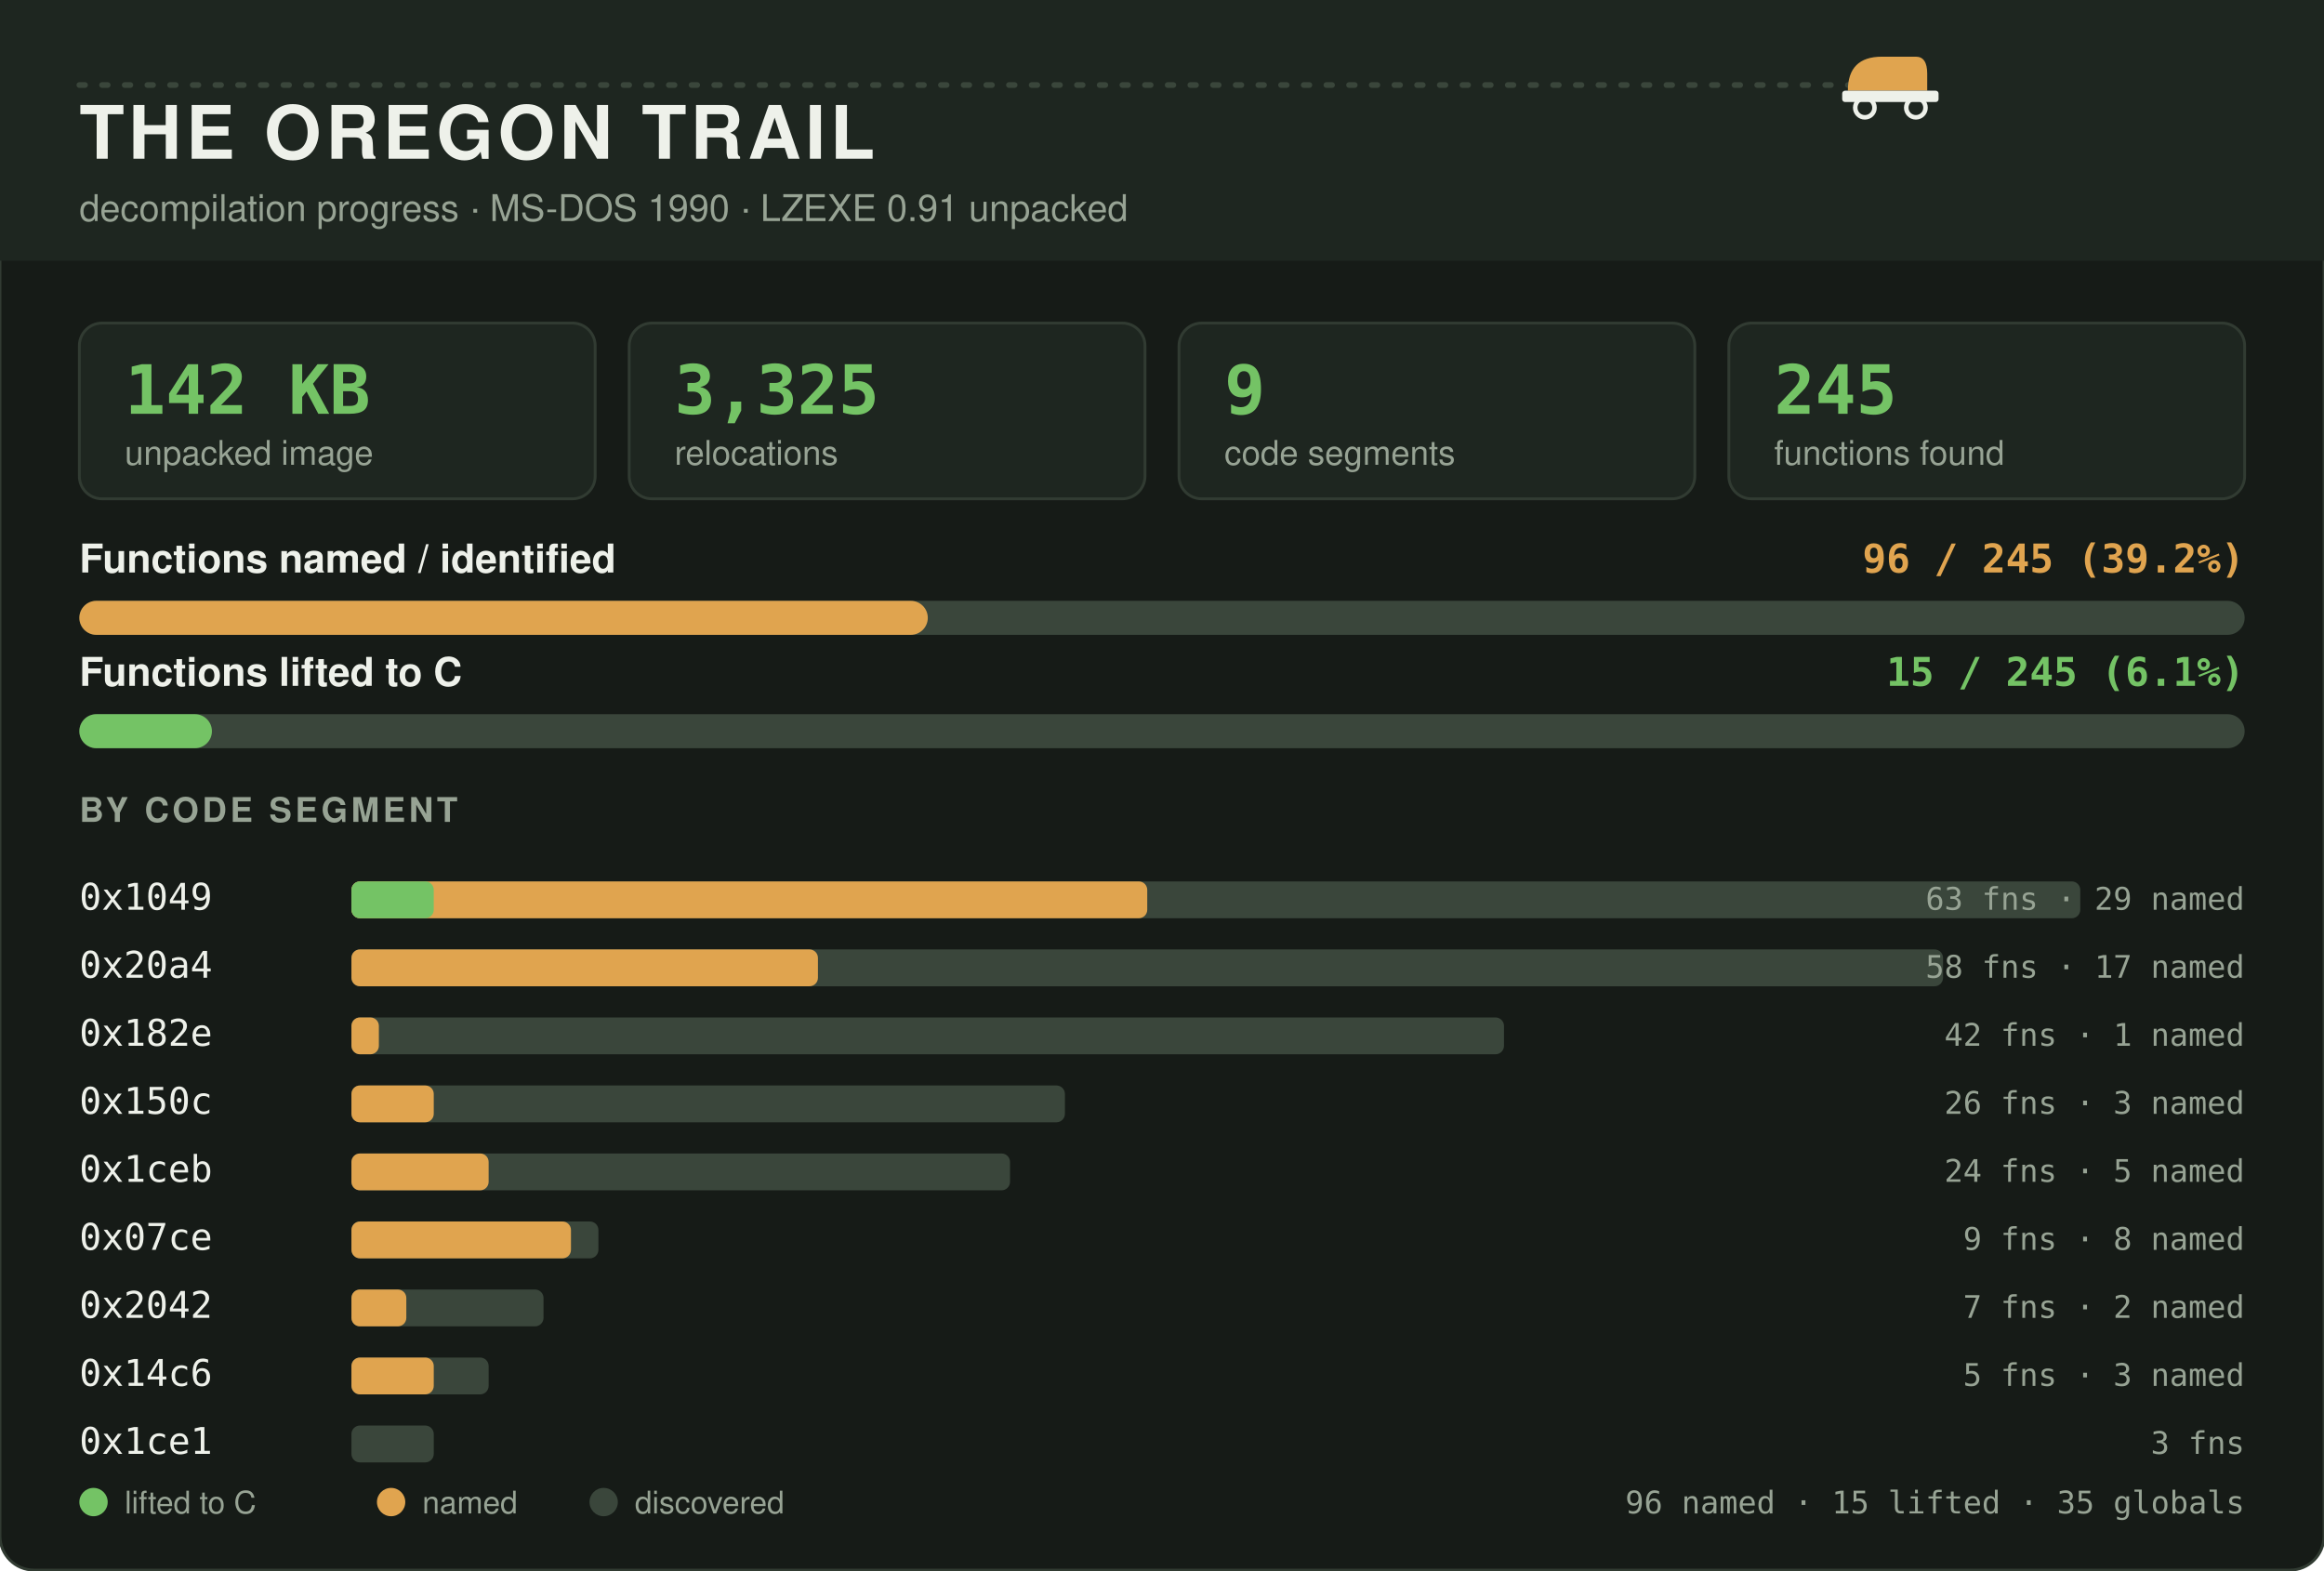
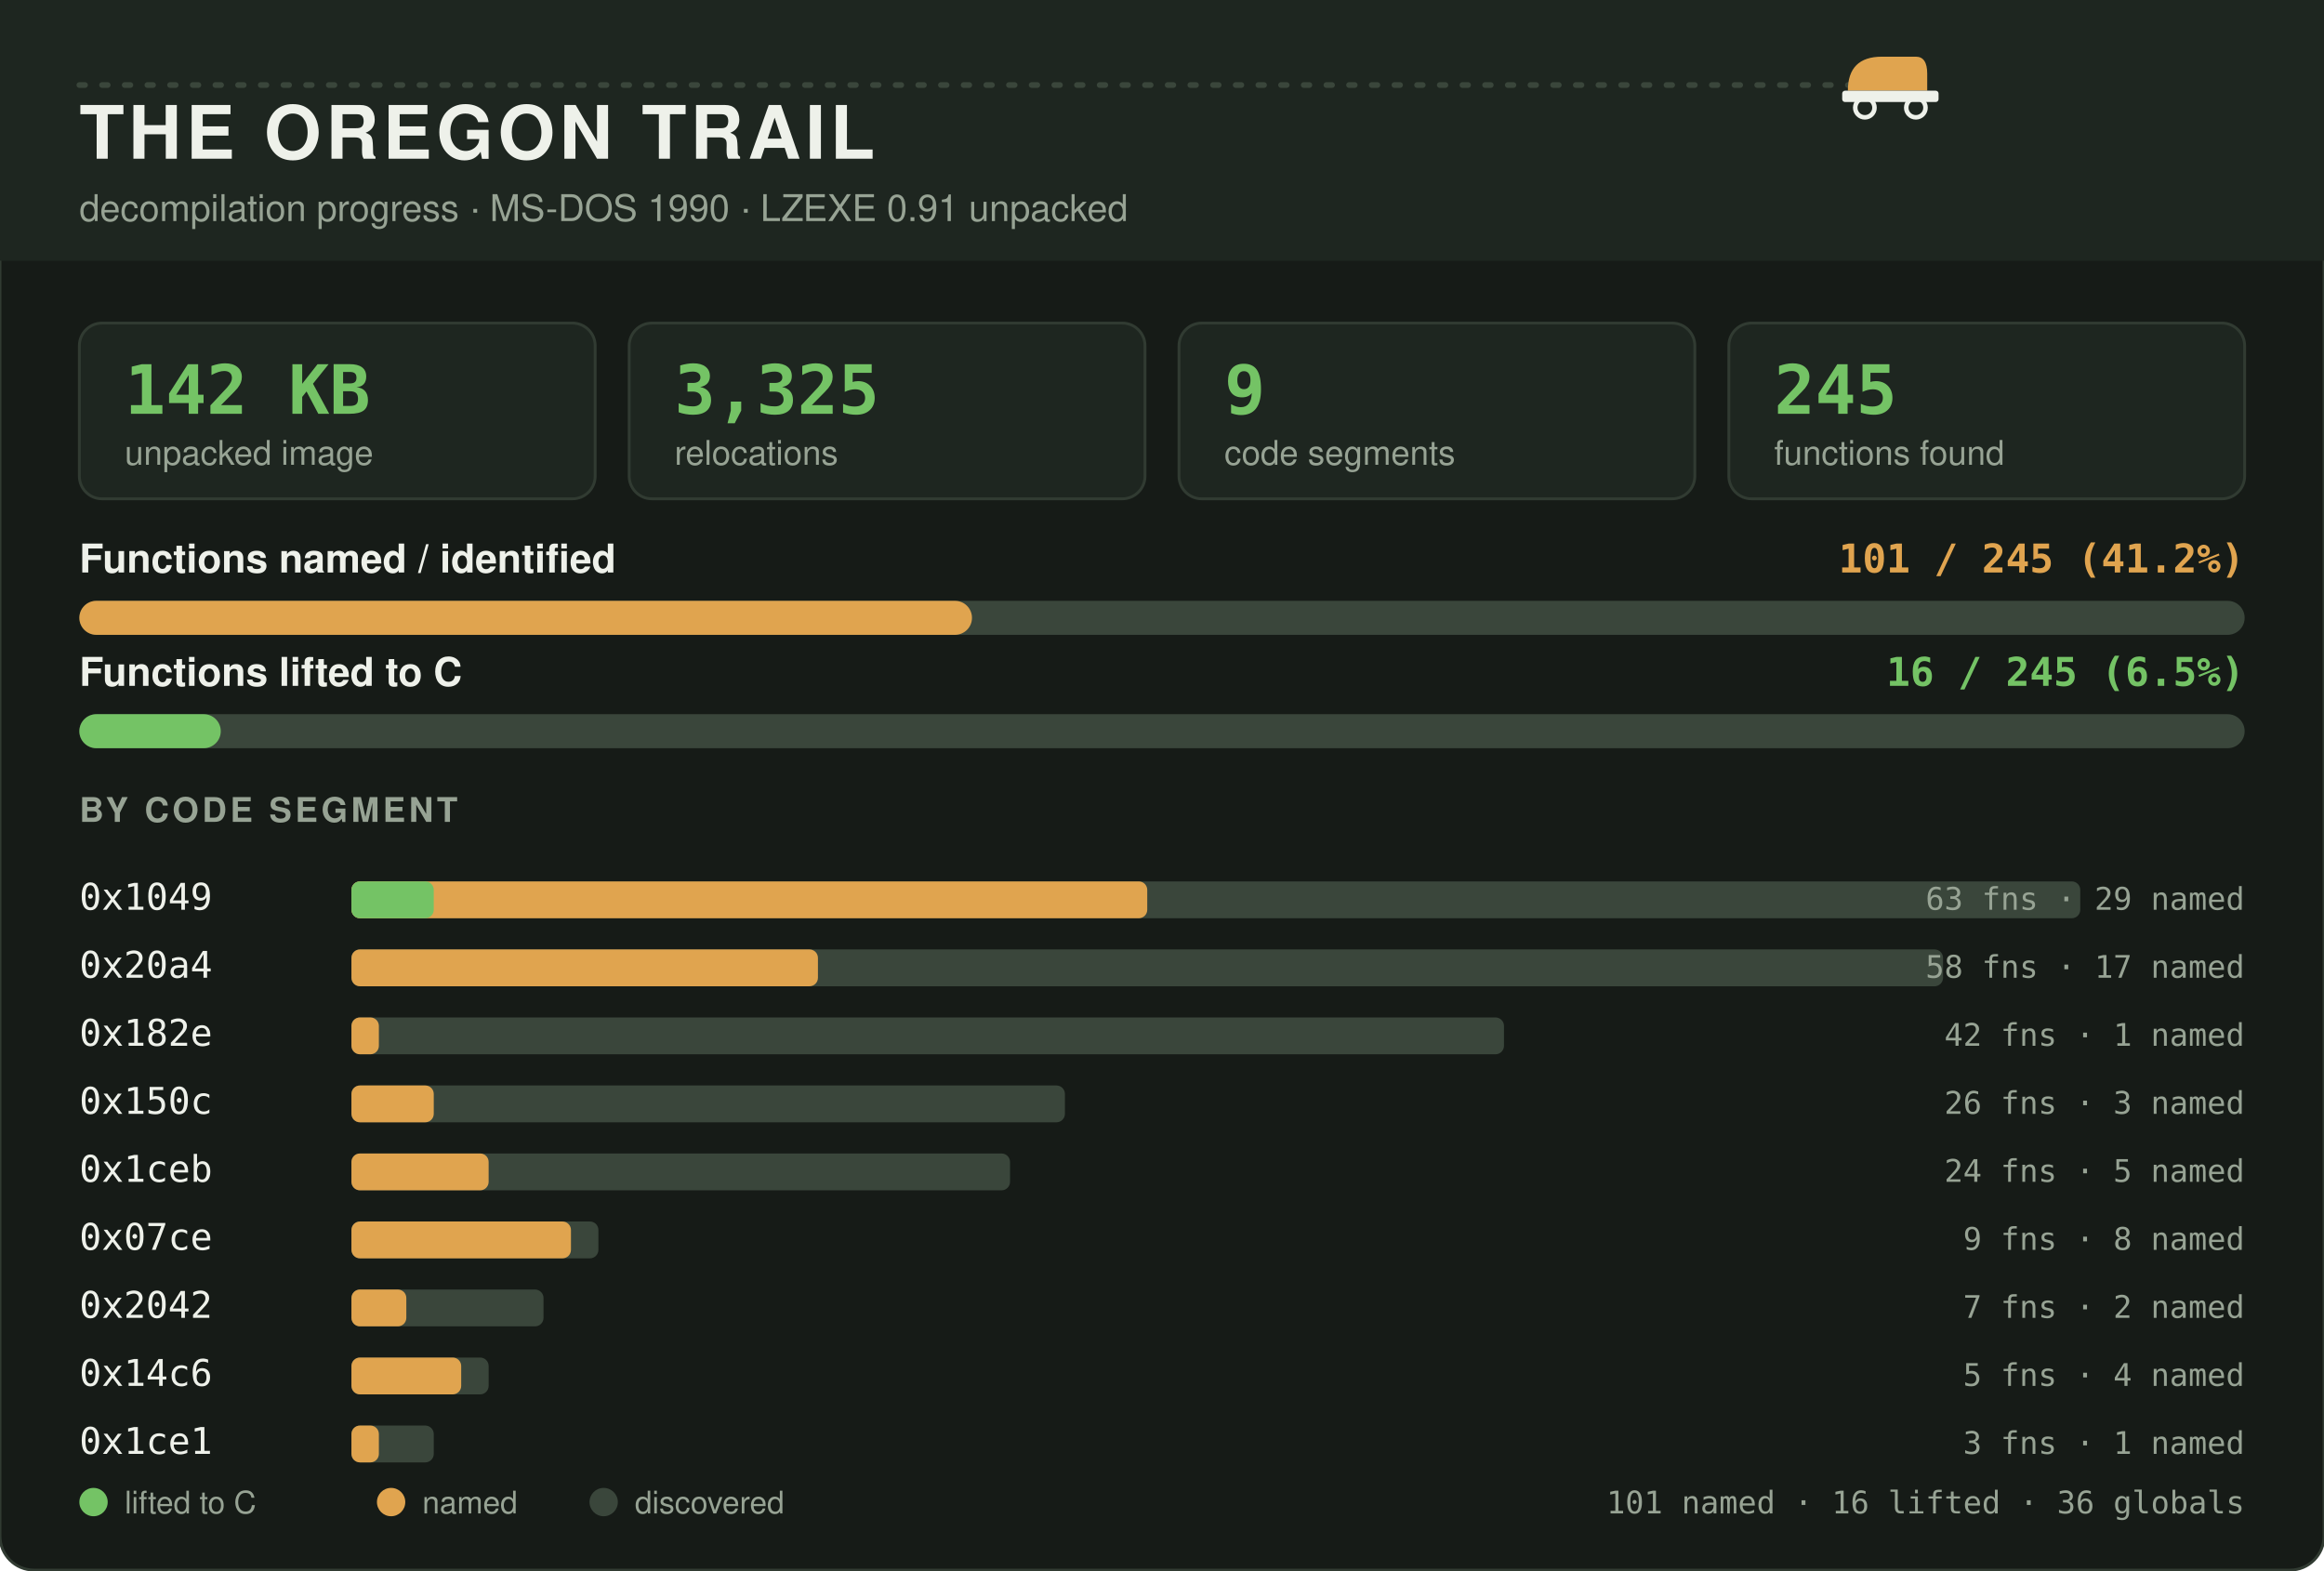
<svg xmlns="http://www.w3.org/2000/svg" width="820" height="554" viewBox="0 0 820 554" font-family="sans-serif">
  <rect x="0" y="0" width="820" height="554" rx="12" fill="#161b17" stroke="#313b32" stroke-width="1" />
  <rect x="0" y="0" width="820" height="92" rx="0" fill="#1e2620" />
  <line x1="28" y1="30" x2="670" y2="30" stroke="#3a463b" stroke-width="2" stroke-dasharray="2 6" stroke-linecap="round" />
  <g transform="translate(650,18)">
    <path d="M2 14 Q2 2 14 2 L26 2 Q30 2 30 8 L30 14 Z" fill="#e0a44f" />
    <rect x="0" y="14" width="34" height="4" rx="1" fill="#eef1ea" />
    <circle cx="8" cy="20" r="3.4" fill="none" stroke="#eef1ea" stroke-width="1.6" />
    <circle cx="26" cy="20" r="3.4" fill="none" stroke="#eef1ea" stroke-width="1.6" />
  </g>
  <text x="28" y="56" font-family="Segoe UI,Helvetica,Arial,sans-serif" font-size="26" fill="#eef1ea" text-anchor="start" font-weight="700" letter-spacing="1.5">THE OREGON TRAIL</text>
  <text x="28" y="78" font-family="Segoe UI,Helvetica,Arial,sans-serif" font-size="13" fill="#97a394" text-anchor="start" font-weight="400">decompilation progress · MS-DOS 1990 · LZEXE 0.91 unpacked</text>
  <rect x="28.0" y="114" width="182.0" height="62" rx="8" fill="#1e2620" stroke="#313b32" stroke-width="1" />
  <text x="44.0" y="146" font-family="ui-monospace,Consolas,monospace" font-size="24" fill="#74c365" text-anchor="start" font-weight="700">142 KB</text>
  <text x="44.0" y="164" font-family="Segoe UI,Helvetica,Arial,sans-serif" font-size="12" fill="#97a394" text-anchor="start" font-weight="400">unpacked image</text>
  <rect x="222.0" y="114" width="182.0" height="62" rx="8" fill="#1e2620" stroke="#313b32" stroke-width="1" />
  <text x="238.0" y="146" font-family="ui-monospace,Consolas,monospace" font-size="24" fill="#74c365" text-anchor="start" font-weight="700">3,325</text>
  <text x="238.0" y="164" font-family="Segoe UI,Helvetica,Arial,sans-serif" font-size="12" fill="#97a394" text-anchor="start" font-weight="400">relocations</text>
  <rect x="416.0" y="114" width="182.0" height="62" rx="8" fill="#1e2620" stroke="#313b32" stroke-width="1" />
  <text x="432.0" y="146" font-family="ui-monospace,Consolas,monospace" font-size="24" fill="#74c365" text-anchor="start" font-weight="700">9</text>
  <text x="432.0" y="164" font-family="Segoe UI,Helvetica,Arial,sans-serif" font-size="12" fill="#97a394" text-anchor="start" font-weight="400">code segments</text>
  <rect x="610.0" y="114" width="182.0" height="62" rx="8" fill="#1e2620" stroke="#313b32" stroke-width="1" />
  <text x="626.0" y="146" font-family="ui-monospace,Consolas,monospace" font-size="24" fill="#74c365" text-anchor="start" font-weight="700">245</text>
  <text x="626.0" y="164" font-family="Segoe UI,Helvetica,Arial,sans-serif" font-size="12" fill="#97a394" text-anchor="start" font-weight="400">functions found</text>
  <text x="28" y="202" font-family="Segoe UI,Helvetica,Arial,sans-serif" font-size="14" fill="#eef1ea" text-anchor="start" font-weight="600">Functions named / identified</text>
-   <text x="792" y="202" font-family="ui-monospace,Consolas,monospace" font-size="14" fill="#e0a44f" text-anchor="end" font-weight="700">96 / 245  (39.2%)</text>
+   <text x="792" y="202" font-family="ui-monospace,Consolas,monospace" font-size="14" fill="#e0a44f" text-anchor="end" font-weight="700">101 / 245  (41.2%)</text>
  <rect x="28" y="212" width="764" height="12" rx="6" fill="#3a463b" />
-   <rect x="28" y="212" width="299.363" height="12" rx="6" fill="#e0a44f" />
+   <rect x="28" y="212" width="314.955" height="12" rx="6" fill="#e0a44f" />
  <text x="28" y="242" font-family="Segoe UI,Helvetica,Arial,sans-serif" font-size="14" fill="#eef1ea" text-anchor="start" font-weight="600">Functions lifted to C</text>
-   <text x="792" y="242" font-family="ui-monospace,Consolas,monospace" font-size="14" fill="#74c365" text-anchor="end" font-weight="700">15 / 245  (6.1%)</text>
+   <text x="792" y="242" font-family="ui-monospace,Consolas,monospace" font-size="14" fill="#74c365" text-anchor="end" font-weight="700">16 / 245  (6.5%)</text>
  <rect x="28" y="252" width="764" height="12" rx="6" fill="#3a463b" />
-   <rect x="28" y="252" width="46.776" height="12" rx="6" fill="#74c365" />
+   <rect x="28" y="252" width="49.894" height="12" rx="6" fill="#74c365" />
  <text x="28" y="290" font-family="Segoe UI,Helvetica,Arial,sans-serif" font-size="12" fill="#97a394" text-anchor="start" font-weight="700" letter-spacing="1.2">BY CODE SEGMENT</text>
  <text x="28" y="321" font-family="ui-monospace,Consolas,monospace" font-size="13" fill="#eef1ea" text-anchor="start" font-weight="400">0x1049</text>
  <rect x="124" y="311" width="610.0" height="13" rx="3" fill="#3a463b" />
  <rect x="124" y="311" width="280.794" height="13" rx="3" fill="#e0a44f" />
  <rect x="124" y="311" width="29.048" height="13" rx="3" fill="#74c365" />
  <text x="792" y="321" font-family="ui-monospace,Consolas,monospace" font-size="11" fill="#97a394" text-anchor="end" font-weight="400">63 fns  · 29 named</text>
  <text x="28" y="345" font-family="ui-monospace,Consolas,monospace" font-size="13" fill="#eef1ea" text-anchor="start" font-weight="400">0x20a4</text>
  <rect x="124" y="335" width="561.587" height="13" rx="3" fill="#3a463b" />
  <rect x="124" y="335" width="164.603" height="13" rx="3" fill="#e0a44f" />
  <text x="792" y="345" font-family="ui-monospace,Consolas,monospace" font-size="11" fill="#97a394" text-anchor="end" font-weight="400">58 fns  · 17 named</text>
  <text x="28" y="369" font-family="ui-monospace,Consolas,monospace" font-size="13" fill="#eef1ea" text-anchor="start" font-weight="400">0x182e</text>
  <rect x="124" y="359" width="406.667" height="13" rx="3" fill="#3a463b" />
  <rect x="124" y="359" width="9.683" height="13" rx="3" fill="#e0a44f" />
  <text x="792" y="369" font-family="ui-monospace,Consolas,monospace" font-size="11" fill="#97a394" text-anchor="end" font-weight="400">42 fns  · 1 named</text>
  <text x="28" y="393" font-family="ui-monospace,Consolas,monospace" font-size="13" fill="#eef1ea" text-anchor="start" font-weight="400">0x150c</text>
  <rect x="124" y="383" width="251.746" height="13" rx="3" fill="#3a463b" />
  <rect x="124" y="383" width="29.048" height="13" rx="3" fill="#e0a44f" />
  <text x="792" y="393" font-family="ui-monospace,Consolas,monospace" font-size="11" fill="#97a394" text-anchor="end" font-weight="400">26 fns  · 3 named</text>
  <text x="28" y="417" font-family="ui-monospace,Consolas,monospace" font-size="13" fill="#eef1ea" text-anchor="start" font-weight="400">0x1ceb</text>
  <rect x="124" y="407" width="232.381" height="13" rx="3" fill="#3a463b" />
  <rect x="124" y="407" width="48.413" height="13" rx="3" fill="#e0a44f" />
  <text x="792" y="417" font-family="ui-monospace,Consolas,monospace" font-size="11" fill="#97a394" text-anchor="end" font-weight="400">24 fns  · 5 named</text>
  <text x="28" y="441" font-family="ui-monospace,Consolas,monospace" font-size="13" fill="#eef1ea" text-anchor="start" font-weight="400">0x07ce</text>
  <rect x="124" y="431" width="87.143" height="13" rx="3" fill="#3a463b" />
  <rect x="124" y="431" width="77.46" height="13" rx="3" fill="#e0a44f" />
  <text x="792" y="441" font-family="ui-monospace,Consolas,monospace" font-size="11" fill="#97a394" text-anchor="end" font-weight="400">9 fns  · 8 named</text>
  <text x="28" y="465" font-family="ui-monospace,Consolas,monospace" font-size="13" fill="#eef1ea" text-anchor="start" font-weight="400">0x2042</text>
  <rect x="124" y="455" width="67.778" height="13" rx="3" fill="#3a463b" />
  <rect x="124" y="455" width="19.365" height="13" rx="3" fill="#e0a44f" />
  <text x="792" y="465" font-family="ui-monospace,Consolas,monospace" font-size="11" fill="#97a394" text-anchor="end" font-weight="400">7 fns  · 2 named</text>
  <text x="28" y="489" font-family="ui-monospace,Consolas,monospace" font-size="13" fill="#eef1ea" text-anchor="start" font-weight="400">0x14c6</text>
  <rect x="124" y="479" width="48.413" height="13" rx="3" fill="#3a463b" />
-   <rect x="124" y="479" width="29.048" height="13" rx="3" fill="#e0a44f" />
-   <text x="792" y="489" font-family="ui-monospace,Consolas,monospace" font-size="11" fill="#97a394" text-anchor="end" font-weight="400">5 fns  · 3 named</text>
+   <rect x="124" y="479" width="38.73" height="13" rx="3" fill="#e0a44f" />
+   <text x="792" y="489" font-family="ui-monospace,Consolas,monospace" font-size="11" fill="#97a394" text-anchor="end" font-weight="400">5 fns  · 4 named</text>
  <text x="28" y="513" font-family="ui-monospace,Consolas,monospace" font-size="13" fill="#eef1ea" text-anchor="start" font-weight="400">0x1ce1</text>
  <rect x="124" y="503" width="29.048" height="13" rx="3" fill="#3a463b" />
-   <text x="792" y="513" font-family="ui-monospace,Consolas,monospace" font-size="11" fill="#97a394" text-anchor="end" font-weight="400">3 fns</text>
+   <rect x="124" y="503" width="9.683" height="13" rx="3" fill="#e0a44f" />
+   <text x="792" y="513" font-family="ui-monospace,Consolas,monospace" font-size="11" fill="#97a394" text-anchor="end" font-weight="400">3 fns  · 1 named</text>
  <circle cx="33" cy="530" r="5" fill="#74c365" />
  <text x="44" y="534" font-family="Segoe UI,Helvetica,Arial,sans-serif" font-size="11" fill="#97a394" text-anchor="start" font-weight="400">lifted to C</text>
  <circle cx="138" cy="530" r="5" fill="#e0a44f" />
  <text x="149" y="534" font-family="Segoe UI,Helvetica,Arial,sans-serif" font-size="11" fill="#97a394" text-anchor="start" font-weight="400">named</text>
  <circle cx="213" cy="530" r="5" fill="#3a463b" />
  <text x="224" y="534" font-family="Segoe UI,Helvetica,Arial,sans-serif" font-size="11" fill="#97a394" text-anchor="start" font-weight="400">discovered</text>
-   <text x="792" y="534" font-family="ui-monospace,Consolas,monospace" font-size="11" fill="#97a394" text-anchor="end" font-weight="400">96 named · 15 lifted · 35 globals</text>
+   <text x="792" y="534" font-family="ui-monospace,Consolas,monospace" font-size="11" fill="#97a394" text-anchor="end" font-weight="400">101 named · 16 lifted · 36 globals</text>
</svg>
